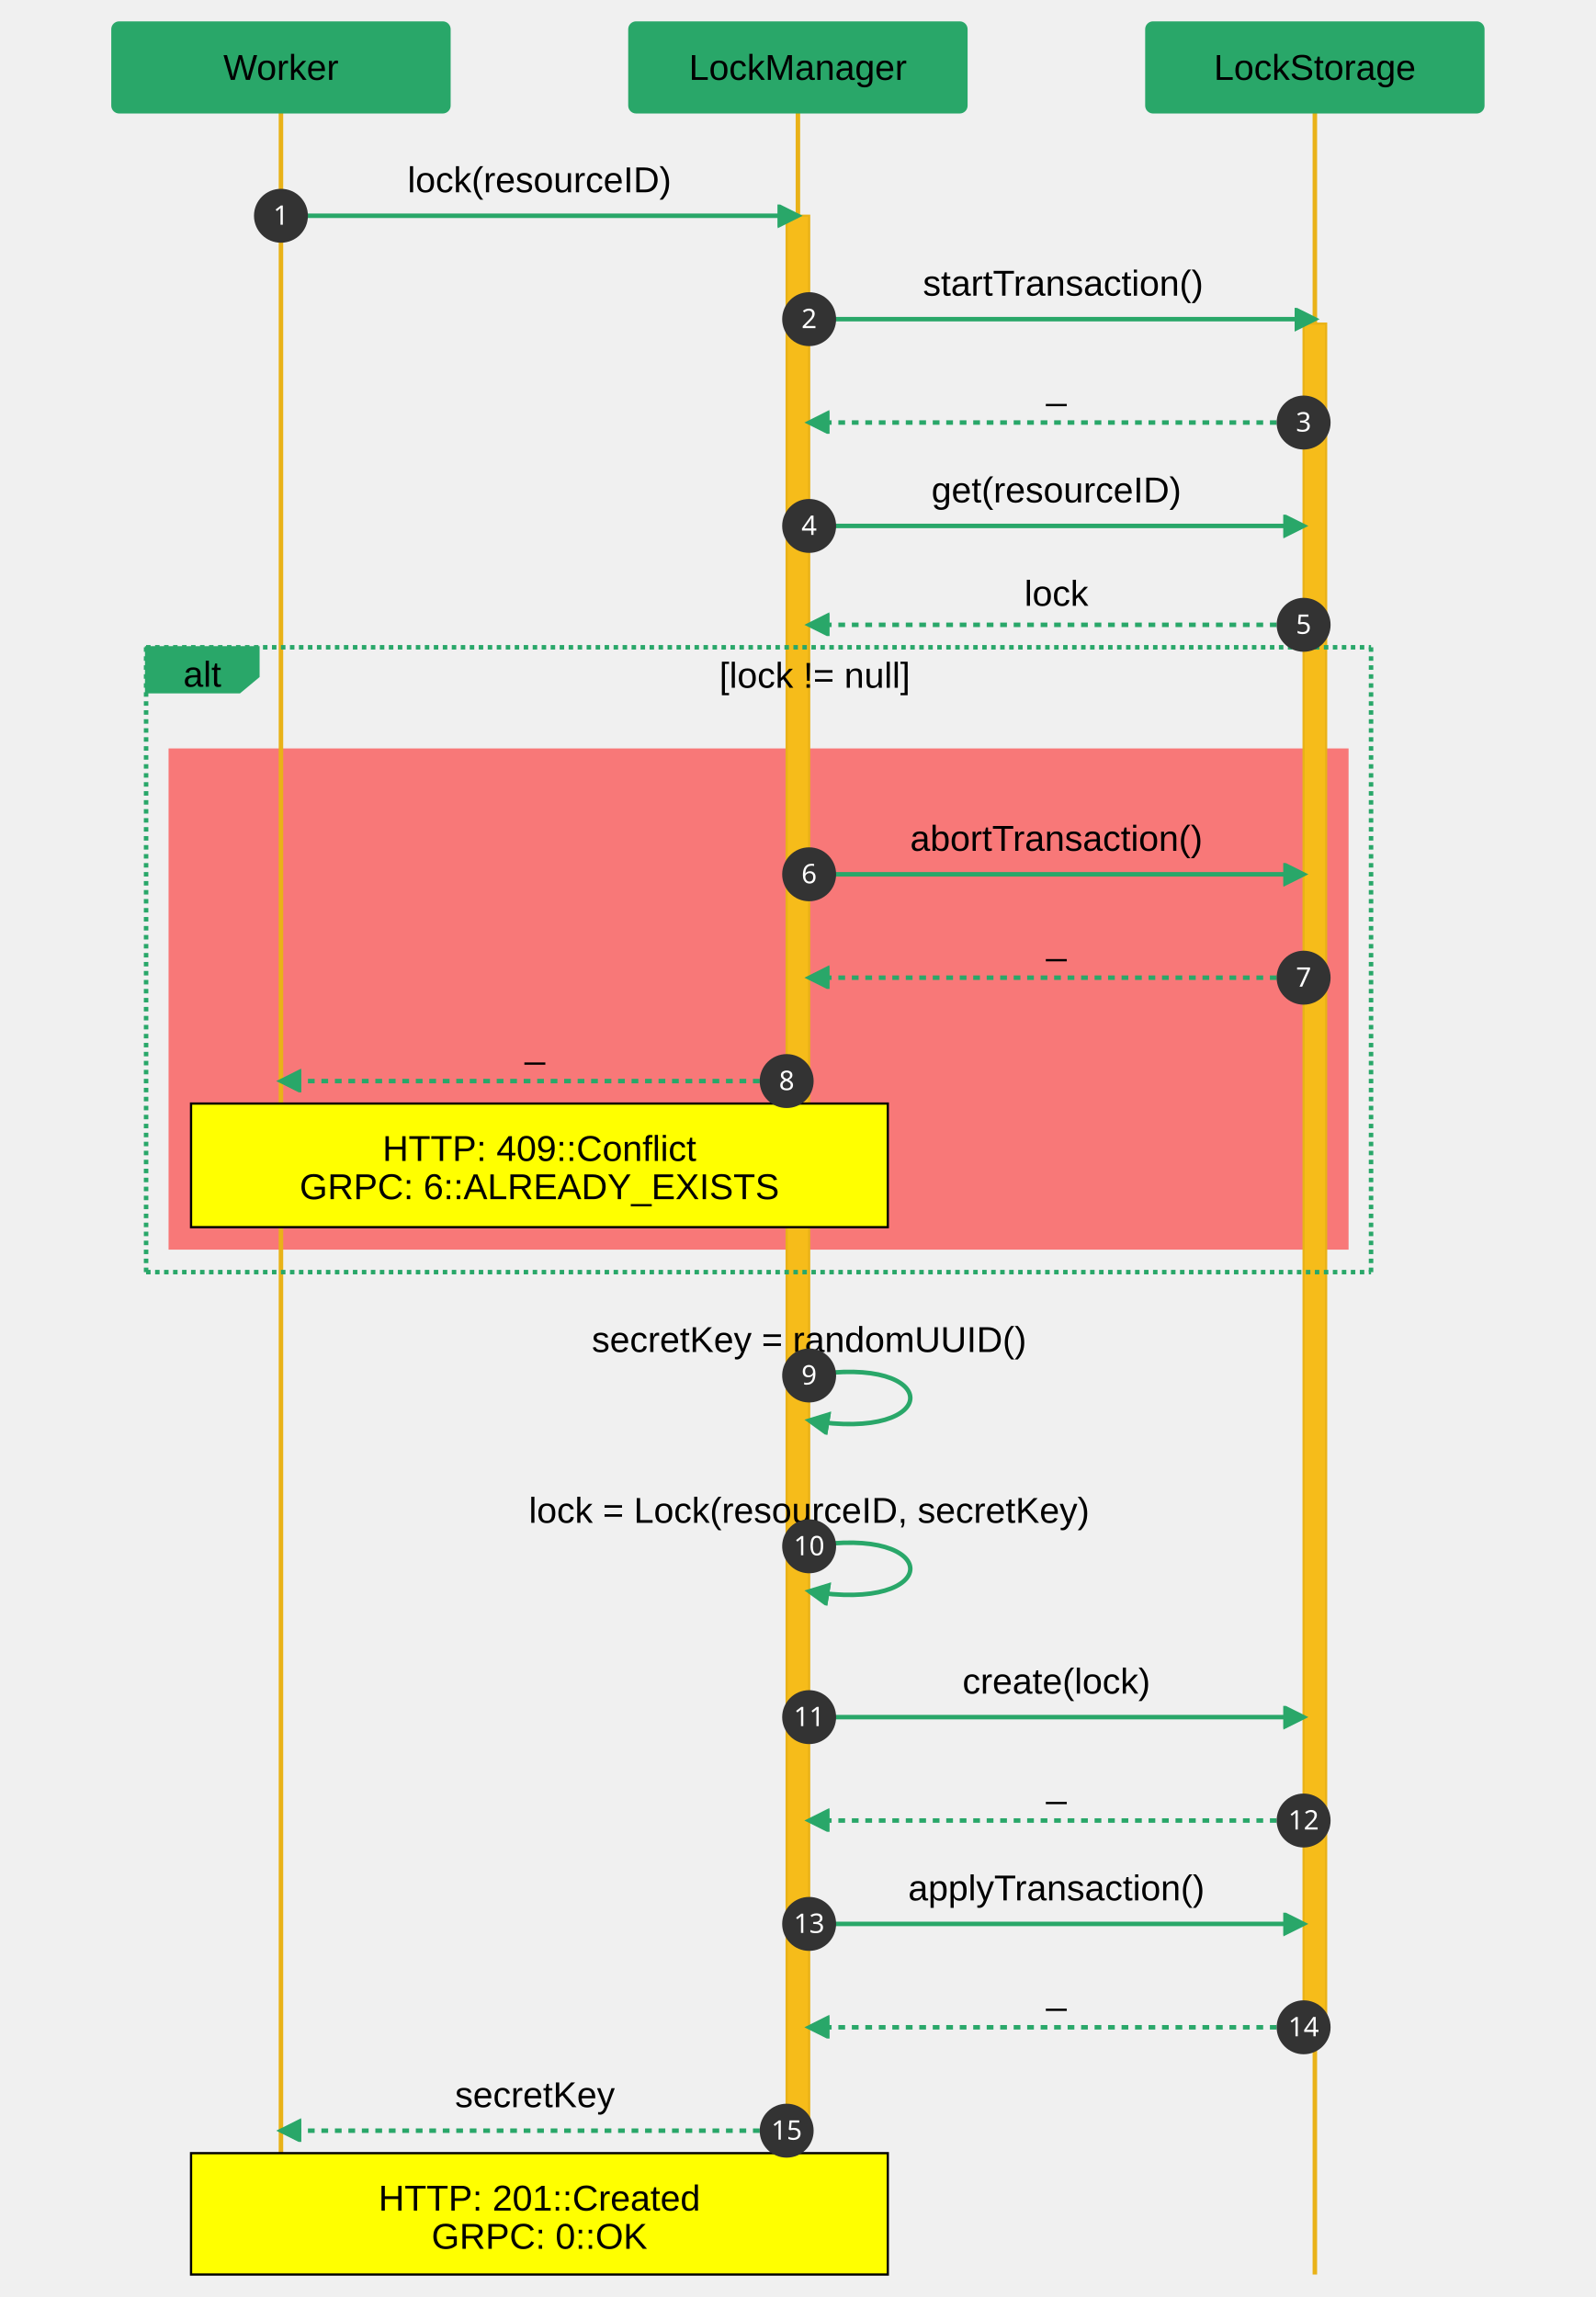
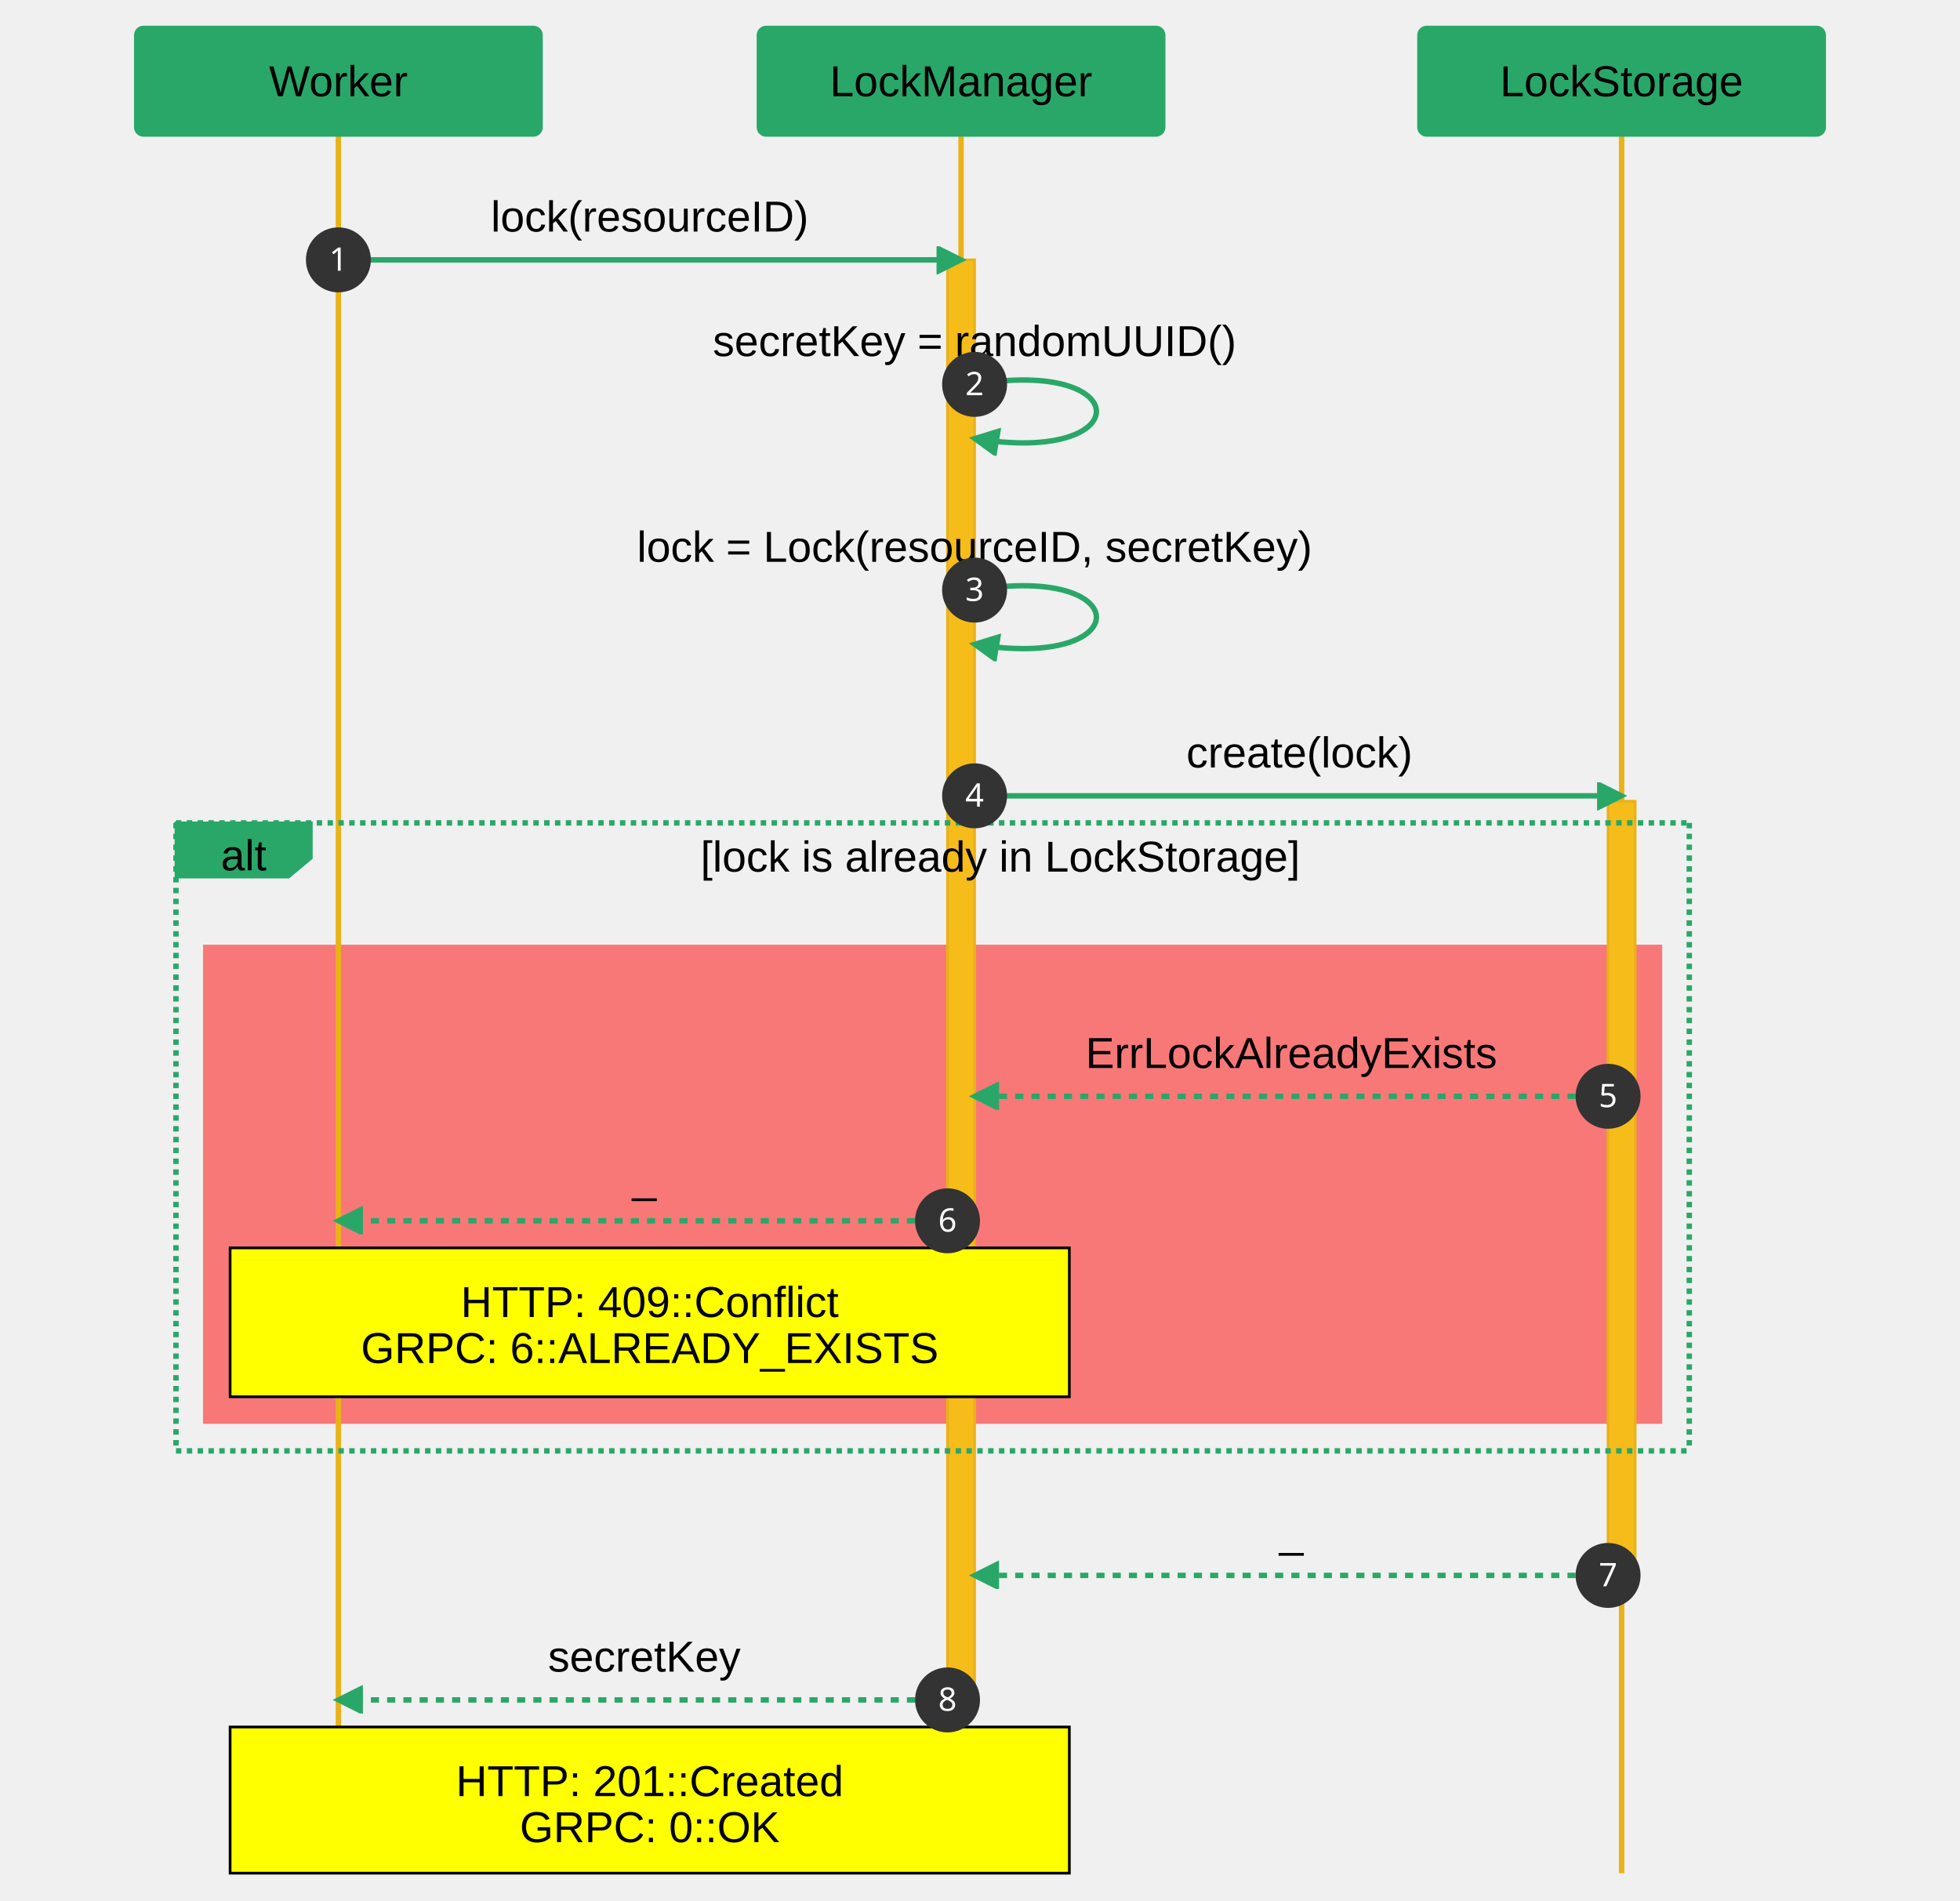
- <svg xmlns="http://www.w3.org/2000/svg" aria-roledescription="sequence" role="graphics-document document" viewBox="-50 -10 710 1022" style="max-width: 710px; background-color: white;" width="100%" id="my-svg">
-   <rect class="rect" height="223" width="525" fill="rgba(255, 0, 0, 0.5)" y="323" x="25" />
+ <svg xmlns="http://www.w3.org/2000/svg" aria-roledescription="sequence" role="graphics-document document" viewBox="-50 -10 724 702" style="max-width: 724px; background-color: white;" width="100%" id="my-svg">
+   <rect class="rect" height="177" width="539" fill="rgba(255, 0, 0, 0.5)" y="339" x="25" />
  <style>#my-svg{font-family:"trebuchet ms",verdana,arial,sans-serif;font-size:16px;fill:#333;}#my-svg .error-icon{fill:#552222;}#my-svg .error-text{fill:#552222;stroke:#552222;}#my-svg .edge-thickness-normal{stroke-width:2px;}#my-svg .edge-thickness-thick{stroke-width:3.5px;}#my-svg .edge-pattern-solid{stroke-dasharray:0;}#my-svg .edge-pattern-dashed{stroke-dasharray:3;}#my-svg .edge-pattern-dotted{stroke-dasharray:2;}#my-svg .marker{fill:#333333;stroke:#333333;}#my-svg .marker.cross{stroke:#333333;}#my-svg svg{font-family:"trebuchet ms",verdana,arial,sans-serif;font-size:16px;}#my-svg .actor{stroke:hsl(259.626, 59.777%, 87.902%);fill:#ECECFF;}#my-svg text.actor&gt;tspan{fill:black;stroke:none;}#my-svg .actor-line{stroke:grey;}#my-svg .messageLine0{stroke-width:1.5;stroke-dasharray:none;stroke:#333;}#my-svg .messageLine1{stroke-width:1.5;stroke-dasharray:2,2;stroke:#333;}#my-svg #arrowhead path{fill:#333;stroke:#333;}#my-svg .sequenceNumber{fill:white;}#my-svg #sequencenumber{fill:#333;}#my-svg #crosshead path{fill:#333;stroke:#333;}#my-svg .messageText{fill:#333;stroke:none;}#my-svg .labelBox{stroke:hsl(259.626, 59.777%, 87.902%);fill:#ECECFF;}#my-svg .labelText,#my-svg .labelText&gt;tspan{fill:black;stroke:none;}#my-svg .loopText,#my-svg .loopText&gt;tspan{fill:black;stroke:none;}#my-svg .loopLine{stroke-width:2px;stroke-dasharray:2,2;stroke:hsl(259.626, 59.777%, 87.902%);fill:hsl(259.626, 59.777%, 87.902%);}#my-svg .note{stroke:#aaaa33;fill:#fff5ad;}#my-svg .noteText,#my-svg .noteText&gt;tspan{fill:black;stroke:none;}#my-svg .activation0{fill:#f4f4f4;stroke:#666;}#my-svg .activation1{fill:#f4f4f4;stroke:#666;}#my-svg .activation2{fill:#f4f4f4;stroke:#666;}#my-svg .actorPopupMenu{position:absolute;}#my-svg .actorPopupMenuPanel{position:absolute;fill:#ECECFF;box-shadow:0px 8px 16px 0px rgba(0,0,0,0.2);filter:drop-shadow(3px 5px 2px rgb(0 0 0 / 0.4));}#my-svg .actor-man line{stroke:hsl(259.626, 59.777%, 87.902%);fill:#ECECFF;}#my-svg .actor-man circle,#my-svg line{stroke:hsl(259.626, 59.777%, 87.902%);fill:#ECECFF;stroke-width:2px;}#my-svg :root{--mermaid-font-family:"trebuchet ms",verdana,arial,sans-serif;}</style>
  <g />
  <defs>
    <symbol height="24" width="24" id="computer">
      <path d="M2 2v13h20v-13h-20zm18 11h-16v-9h16v9zm-10.228 6l.466-1h3.524l.467 1h-4.457zm14.228 3h-24l2-6h2.104l-1.33 4h18.45l-1.297-4h2.073l2 6zm-5-10h-14v-7h14v7z" transform="scale(.5)" />
    </symbol>
  </defs>
  <defs>
    <symbol clip-rule="evenodd" fill-rule="evenodd" id="database">
      <path d="M12.258.001l.256.004.255.005.253.008.251.01.249.012.247.015.246.016.242.019.241.02.239.023.236.024.233.027.231.028.229.031.225.032.223.034.22.036.217.038.214.04.211.041.208.043.205.045.201.046.198.048.194.05.191.051.187.053.183.054.18.056.175.057.172.059.168.06.163.061.16.063.155.064.15.066.074.033.073.033.071.034.07.034.069.035.068.035.067.035.066.035.064.036.064.036.062.036.06.036.06.037.058.037.058.037.055.038.055.038.053.038.052.038.051.039.05.039.048.039.047.039.045.04.044.04.043.04.041.04.04.041.039.041.037.041.036.041.034.041.033.042.032.042.03.042.029.042.027.042.026.043.024.043.023.043.021.043.02.043.018.044.017.043.015.044.013.044.012.044.011.045.009.044.007.045.006.045.004.045.002.045.001.045v17l-.001.045-.002.045-.004.045-.006.045-.007.045-.009.044-.011.045-.012.044-.013.044-.015.044-.017.043-.018.044-.02.043-.021.043-.023.043-.024.043-.026.043-.027.042-.029.042-.03.042-.032.042-.033.042-.034.041-.036.041-.037.041-.039.041-.04.041-.041.04-.043.04-.044.04-.045.04-.047.039-.048.039-.05.039-.051.039-.052.038-.053.038-.055.038-.055.038-.058.037-.058.037-.06.037-.06.036-.062.036-.064.036-.064.036-.066.035-.067.035-.068.035-.069.035-.07.034-.071.034-.073.033-.074.033-.15.066-.155.064-.16.063-.163.061-.168.06-.172.059-.175.057-.18.056-.183.054-.187.053-.191.051-.194.05-.198.048-.201.046-.205.045-.208.043-.211.041-.214.04-.217.038-.22.036-.223.034-.225.032-.229.031-.231.028-.233.027-.236.024-.239.023-.241.02-.242.019-.246.016-.247.015-.249.012-.251.01-.253.008-.255.005-.256.004-.258.001-.258-.001-.256-.004-.255-.005-.253-.008-.251-.01-.249-.012-.247-.015-.245-.016-.243-.019-.241-.02-.238-.023-.236-.024-.234-.027-.231-.028-.228-.031-.226-.032-.223-.034-.22-.036-.217-.038-.214-.04-.211-.041-.208-.043-.204-.045-.201-.046-.198-.048-.195-.05-.19-.051-.187-.053-.184-.054-.179-.056-.176-.057-.172-.059-.167-.06-.164-.061-.159-.063-.155-.064-.151-.066-.074-.033-.072-.033-.072-.034-.07-.034-.069-.035-.068-.035-.067-.035-.066-.035-.064-.036-.063-.036-.062-.036-.061-.036-.06-.037-.058-.037-.057-.037-.056-.038-.055-.038-.053-.038-.052-.038-.051-.039-.049-.039-.049-.039-.046-.039-.046-.04-.044-.04-.043-.04-.041-.04-.04-.041-.039-.041-.037-.041-.036-.041-.034-.041-.033-.042-.032-.042-.03-.042-.029-.042-.027-.042-.026-.043-.024-.043-.023-.043-.021-.043-.02-.043-.018-.044-.017-.043-.015-.044-.013-.044-.012-.044-.011-.045-.009-.044-.007-.045-.006-.045-.004-.045-.002-.045-.001-.045v-17l.001-.045.002-.045.004-.045.006-.045.007-.045.009-.044.011-.045.012-.044.013-.044.015-.044.017-.043.018-.044.02-.043.021-.043.023-.043.024-.043.026-.043.027-.042.029-.042.03-.042.032-.042.033-.042.034-.041.036-.041.037-.041.039-.041.04-.041.041-.04.043-.04.044-.04.046-.04.046-.039.049-.039.049-.039.051-.039.052-.038.053-.038.055-.038.056-.038.057-.037.058-.037.06-.037.061-.036.062-.036.063-.036.064-.036.066-.035.067-.035.068-.035.069-.035.07-.034.072-.034.072-.033.074-.033.151-.066.155-.064.159-.063.164-.061.167-.06.172-.059.176-.057.179-.056.184-.054.187-.053.19-.051.195-.05.198-.048.201-.046.204-.045.208-.043.211-.041.214-.04.217-.038.22-.036.223-.034.226-.032.228-.031.231-.028.234-.027.236-.024.238-.023.241-.02.243-.019.245-.016.247-.015.249-.012.251-.01.253-.008.255-.005.256-.004.258-.001.258.001zm-9.258 20.499v.01l.001.021.003.021.004.022.005.021.006.022.007.022.009.023.01.022.011.023.012.023.013.023.015.023.016.024.017.023.018.024.019.024.021.024.022.025.023.024.024.025.052.049.056.05.061.051.066.051.07.051.075.051.079.052.084.052.088.052.092.052.097.052.102.051.105.052.11.052.114.051.119.051.123.051.127.05.131.05.135.05.139.048.144.049.147.047.152.047.155.047.16.045.163.045.167.043.171.043.176.041.178.041.183.039.187.039.19.037.194.035.197.035.202.033.204.031.209.03.212.029.216.027.219.025.222.024.226.021.23.02.233.018.236.016.24.015.243.012.246.01.249.008.253.005.256.004.259.001.26-.001.257-.004.254-.005.25-.008.247-.011.244-.012.241-.014.237-.016.233-.018.231-.021.226-.021.224-.024.22-.026.216-.027.212-.028.21-.031.205-.031.202-.034.198-.034.194-.036.191-.037.187-.039.183-.04.179-.04.175-.042.172-.043.168-.044.163-.045.16-.046.155-.046.152-.047.148-.048.143-.049.139-.049.136-.05.131-.05.126-.05.123-.051.118-.052.114-.051.11-.052.106-.052.101-.052.096-.052.092-.052.088-.053.083-.051.079-.052.074-.052.07-.051.065-.051.06-.051.056-.05.051-.05.023-.024.023-.025.021-.024.02-.024.019-.024.018-.024.017-.024.015-.023.014-.024.013-.023.012-.023.01-.023.01-.022.008-.022.006-.022.006-.022.004-.022.004-.021.001-.021.001-.021v-4.127l-.077.055-.08.053-.083.054-.085.053-.087.052-.09.052-.093.051-.095.05-.097.05-.1.049-.102.049-.105.048-.106.047-.109.047-.111.046-.114.045-.115.045-.118.044-.12.043-.122.042-.124.042-.126.041-.128.04-.13.04-.132.038-.134.038-.135.037-.138.037-.139.035-.142.035-.143.034-.144.033-.147.032-.148.031-.15.03-.151.03-.153.029-.154.027-.156.027-.158.026-.159.025-.161.024-.162.023-.163.022-.165.021-.166.02-.167.019-.169.018-.169.017-.171.016-.173.015-.173.014-.175.013-.175.012-.177.011-.178.01-.179.008-.179.008-.181.006-.182.005-.182.004-.184.003-.184.002h-.37l-.184-.002-.184-.003-.182-.004-.182-.005-.181-.006-.179-.008-.179-.008-.178-.01-.176-.011-.176-.012-.175-.013-.173-.014-.172-.015-.171-.016-.17-.017-.169-.018-.167-.019-.166-.02-.165-.021-.163-.022-.162-.023-.161-.024-.159-.025-.157-.026-.156-.027-.155-.027-.153-.029-.151-.03-.15-.03-.148-.031-.146-.032-.145-.033-.143-.034-.141-.035-.14-.035-.137-.037-.136-.037-.134-.038-.132-.038-.13-.04-.128-.04-.126-.041-.124-.042-.122-.042-.12-.044-.117-.043-.116-.045-.113-.045-.112-.046-.109-.047-.106-.047-.105-.048-.102-.049-.1-.049-.097-.05-.095-.05-.093-.052-.09-.051-.087-.052-.085-.053-.083-.054-.08-.054-.077-.054v4.127zm0-5.654v.011l.001.021.003.021.004.021.005.022.006.022.007.022.009.022.01.022.011.023.012.023.013.023.015.024.016.023.017.024.018.024.019.024.021.024.022.024.023.025.024.024.052.05.056.05.061.05.066.051.07.051.075.052.079.051.084.052.088.052.092.052.097.052.102.052.105.052.11.051.114.051.119.052.123.05.127.051.131.05.135.049.139.049.144.048.147.048.152.047.155.046.16.045.163.045.167.044.171.042.176.042.178.04.183.04.187.038.19.037.194.036.197.034.202.033.204.032.209.03.212.028.216.027.219.025.222.024.226.022.23.02.233.018.236.016.24.014.243.012.246.01.249.008.253.006.256.003.259.001.26-.001.257-.003.254-.006.25-.008.247-.01.244-.012.241-.015.237-.016.233-.018.231-.02.226-.022.224-.024.22-.025.216-.027.212-.029.21-.03.205-.032.202-.033.198-.035.194-.036.191-.037.187-.039.183-.039.179-.041.175-.042.172-.043.168-.044.163-.045.16-.045.155-.047.152-.047.148-.048.143-.048.139-.05.136-.049.131-.05.126-.051.123-.051.118-.051.114-.052.11-.052.106-.052.101-.052.096-.052.092-.052.088-.052.083-.052.079-.052.074-.051.07-.052.065-.051.06-.05.056-.051.051-.049.023-.025.023-.024.021-.025.02-.024.019-.024.018-.024.017-.024.015-.023.014-.023.013-.024.012-.022.01-.023.01-.023.008-.022.006-.022.006-.022.004-.021.004-.022.001-.021.001-.021v-4.139l-.077.054-.08.054-.083.054-.085.052-.087.053-.09.051-.093.051-.095.051-.097.05-.1.049-.102.049-.105.048-.106.047-.109.047-.111.046-.114.045-.115.044-.118.044-.12.044-.122.042-.124.042-.126.041-.128.04-.13.039-.132.039-.134.038-.135.037-.138.036-.139.036-.142.035-.143.033-.144.033-.147.033-.148.031-.15.03-.151.03-.153.028-.154.028-.156.027-.158.026-.159.025-.161.024-.162.023-.163.022-.165.021-.166.02-.167.019-.169.018-.169.017-.171.016-.173.015-.173.014-.175.013-.175.012-.177.011-.178.009-.179.009-.179.007-.181.007-.182.005-.182.004-.184.003-.184.002h-.37l-.184-.002-.184-.003-.182-.004-.182-.005-.181-.007-.179-.007-.179-.009-.178-.009-.176-.011-.176-.012-.175-.013-.173-.014-.172-.015-.171-.016-.17-.017-.169-.018-.167-.019-.166-.02-.165-.021-.163-.022-.162-.023-.161-.024-.159-.025-.157-.026-.156-.027-.155-.028-.153-.028-.151-.03-.15-.03-.148-.031-.146-.033-.145-.033-.143-.033-.141-.035-.14-.036-.137-.036-.136-.037-.134-.038-.132-.039-.13-.039-.128-.04-.126-.041-.124-.042-.122-.043-.12-.043-.117-.044-.116-.044-.113-.046-.112-.046-.109-.046-.106-.047-.105-.048-.102-.049-.1-.049-.097-.05-.095-.051-.093-.051-.09-.051-.087-.053-.085-.052-.083-.054-.08-.054-.077-.054v4.139zm0-5.666v.011l.001.02.003.022.004.021.005.022.006.021.007.022.009.023.01.022.011.023.012.023.013.023.015.023.016.024.017.024.018.023.019.024.021.025.022.024.023.024.024.025.052.05.056.05.061.05.066.051.07.051.075.052.079.051.084.052.088.052.092.052.097.052.102.052.105.051.11.052.114.051.119.051.123.051.127.05.131.05.135.05.139.049.144.048.147.048.152.047.155.046.16.045.163.045.167.043.171.043.176.042.178.04.183.04.187.038.19.037.194.036.197.034.202.033.204.032.209.03.212.028.216.027.219.025.222.024.226.021.23.02.233.018.236.017.24.014.243.012.246.01.249.008.253.006.256.003.259.001.26-.001.257-.003.254-.006.25-.008.247-.01.244-.013.241-.014.237-.016.233-.018.231-.02.226-.022.224-.024.22-.025.216-.027.212-.029.21-.03.205-.032.202-.033.198-.035.194-.036.191-.037.187-.039.183-.039.179-.041.175-.042.172-.043.168-.044.163-.045.16-.045.155-.047.152-.047.148-.048.143-.049.139-.049.136-.049.131-.051.126-.05.123-.051.118-.052.114-.051.11-.052.106-.052.101-.052.096-.052.092-.052.088-.052.083-.052.079-.052.074-.052.07-.051.065-.051.06-.051.056-.05.051-.049.023-.025.023-.025.021-.024.02-.024.019-.024.018-.024.017-.024.015-.023.014-.024.013-.023.012-.023.01-.022.01-.023.008-.022.006-.022.006-.022.004-.022.004-.021.001-.021.001-.021v-4.153l-.077.054-.08.054-.083.053-.085.053-.087.053-.09.051-.093.051-.095.051-.097.05-.1.049-.102.048-.105.048-.106.048-.109.046-.111.046-.114.046-.115.044-.118.044-.12.043-.122.043-.124.042-.126.041-.128.04-.13.039-.132.039-.134.038-.135.037-.138.036-.139.036-.142.034-.143.034-.144.033-.147.032-.148.032-.15.03-.151.03-.153.028-.154.028-.156.027-.158.026-.159.024-.161.024-.162.023-.163.023-.165.021-.166.02-.167.019-.169.018-.169.017-.171.016-.173.015-.173.014-.175.013-.175.012-.177.01-.178.01-.179.009-.179.007-.181.006-.182.006-.182.004-.184.003-.184.001-.185.001-.185-.001-.184-.001-.184-.003-.182-.004-.182-.006-.181-.006-.179-.007-.179-.009-.178-.01-.176-.01-.176-.012-.175-.013-.173-.014-.172-.015-.171-.016-.17-.017-.169-.018-.167-.019-.166-.02-.165-.021-.163-.023-.162-.023-.161-.024-.159-.024-.157-.026-.156-.027-.155-.028-.153-.028-.151-.03-.15-.03-.148-.032-.146-.032-.145-.033-.143-.034-.141-.034-.14-.036-.137-.036-.136-.037-.134-.038-.132-.039-.13-.039-.128-.041-.126-.041-.124-.041-.122-.043-.12-.043-.117-.044-.116-.044-.113-.046-.112-.046-.109-.046-.106-.048-.105-.048-.102-.048-.1-.05-.097-.049-.095-.051-.093-.051-.09-.052-.087-.052-.085-.053-.083-.053-.08-.054-.077-.054v4.153zm8.74-8.179l-.257.004-.254.005-.25.008-.247.011-.244.012-.241.014-.237.016-.233.018-.231.021-.226.022-.224.023-.22.026-.216.027-.212.028-.21.031-.205.032-.202.033-.198.034-.194.036-.191.038-.187.038-.183.04-.179.041-.175.042-.172.043-.168.043-.163.045-.16.046-.155.046-.152.048-.148.048-.143.048-.139.049-.136.05-.131.05-.126.051-.123.051-.118.051-.114.052-.11.052-.106.052-.101.052-.096.052-.092.052-.088.052-.083.052-.079.052-.074.051-.07.052-.065.051-.06.05-.056.05-.051.05-.023.025-.023.024-.021.024-.02.025-.019.024-.018.024-.017.023-.015.024-.014.023-.013.023-.012.023-.01.023-.01.022-.008.022-.006.023-.006.021-.004.022-.004.021-.001.021-.001.021.001.021.001.021.004.021.004.022.006.021.006.023.008.022.01.022.01.023.012.023.013.023.014.023.015.024.017.023.018.024.019.024.02.025.021.024.023.024.023.025.051.05.056.05.06.05.065.051.07.052.074.051.079.052.083.052.088.052.092.052.096.052.101.052.106.052.11.052.114.052.118.051.123.051.126.051.131.05.136.05.139.049.143.048.148.048.152.048.155.046.16.046.163.045.168.043.172.043.175.042.179.041.183.04.187.038.191.038.194.036.198.034.202.033.205.032.21.031.212.028.216.027.22.026.224.023.226.022.231.021.233.018.237.016.241.014.244.012.247.011.25.008.254.005.257.004.26.001.26-.001.257-.004.254-.005.25-.008.247-.011.244-.012.241-.014.237-.016.233-.018.231-.021.226-.022.224-.023.22-.026.216-.027.212-.028.21-.031.205-.032.202-.033.198-.034.194-.036.191-.038.187-.038.183-.04.179-.041.175-.042.172-.043.168-.043.163-.045.16-.046.155-.046.152-.048.148-.048.143-.048.139-.049.136-.05.131-.05.126-.051.123-.051.118-.051.114-.052.11-.052.106-.052.101-.052.096-.052.092-.052.088-.052.083-.052.079-.052.074-.051.07-.052.065-.051.06-.05.056-.05.051-.05.023-.025.023-.024.021-.024.02-.025.019-.024.018-.024.017-.023.015-.024.014-.023.013-.023.012-.023.01-.023.01-.022.008-.022.006-.023.006-.021.004-.022.004-.021.001-.021.001-.021-.001-.021-.001-.021-.004-.021-.004-.022-.006-.021-.006-.023-.008-.022-.01-.022-.01-.023-.012-.023-.013-.023-.014-.023-.015-.024-.017-.023-.018-.024-.019-.024-.02-.025-.021-.024-.023-.024-.023-.025-.051-.05-.056-.05-.06-.05-.065-.051-.07-.052-.074-.051-.079-.052-.083-.052-.088-.052-.092-.052-.096-.052-.101-.052-.106-.052-.11-.052-.114-.052-.118-.051-.123-.051-.126-.051-.131-.05-.136-.05-.139-.049-.143-.048-.148-.048-.152-.048-.155-.046-.16-.046-.163-.045-.168-.043-.172-.043-.175-.042-.179-.041-.183-.04-.187-.038-.191-.038-.194-.036-.198-.034-.202-.033-.205-.032-.21-.031-.212-.028-.216-.027-.22-.026-.224-.023-.226-.022-.231-.021-.233-.018-.237-.016-.241-.014-.244-.012-.247-.011-.25-.008-.254-.005-.257-.004-.26-.001-.26.001z" transform="scale(.5)" />
    </symbol>
  </defs>
  <defs>
    <symbol height="24" width="24" id="clock">
      <path d="M12 2c5.514 0 10 4.486 10 10s-4.486 10-10 10-10-4.486-10-10 4.486-10 10-10zm0-2c-6.627 0-12 5.373-12 12s5.373 12 12 12 12-5.373 12-12-5.373-12-12-12zm5.848 12.459c.202.038.202.333.001.372-1.907.361-6.045 1.111-6.547 1.111-.719 0-1.301-.582-1.301-1.301 0-.512.77-5.447 1.125-7.445.034-.192.312-.181.343.014l.985 6.238 5.394 1.011z" transform="scale(.5)" />
    </symbol>
  </defs>
  <g>
-     <line stroke="#999" stroke-width="0.5px" class="actor-line" y2="1002" x2="75" y1="5" x1="75" id="actor0" />
+     <line stroke="#999" stroke-width="0.5px" class="actor-line" y2="682" x2="75" y1="5" x1="75" id="actor0" />
    <g id="root-0">
      <rect class="actor" ry="3" rx="3" height="40" width="150" stroke="#666" fill="#eaeaea" y="0" x="0" />
      <text style="text-anchor: middle; font-size: 16px; font-weight: 400;" class="actor" alignment-baseline="central" dominant-baseline="central" y="20" x="75">
        <tspan dy="0" x="75">Worker</tspan>
      </text>
    </g>
  </g>
  <g>
-     <line stroke="#999" stroke-width="0.5px" class="actor-line" y2="1002" x2="305" y1="5" x1="305" id="actor1" />
+     <line stroke="#999" stroke-width="0.5px" class="actor-line" y2="682" x2="305" y1="5" x1="305" id="actor1" />
    <g id="root-1">
      <rect class="actor" ry="3" rx="3" height="40" width="150" stroke="#666" fill="#eaeaea" y="0" x="230" />
      <text style="text-anchor: middle; font-size: 16px; font-weight: 400;" class="actor" alignment-baseline="central" dominant-baseline="central" y="20" x="305">
        <tspan dy="0" x="305">LockManager</tspan>
      </text>
    </g>
  </g>
  <g>
-     <line stroke="#999" stroke-width="0.5px" class="actor-line" y2="1002" x2="535" y1="5" x1="535" id="actor2" />
+     <line stroke="#999" stroke-width="0.5px" class="actor-line" y2="682" x2="549" y1="5" x1="549" id="actor2" />
    <g id="root-2">
-       <rect class="actor" ry="3" rx="3" height="40" width="150" stroke="#666" fill="#eaeaea" y="0" x="460" />
-       <text style="text-anchor: middle; font-size: 16px; font-weight: 400;" class="actor" alignment-baseline="central" dominant-baseline="central" y="20" x="535">
-         <tspan dy="0" x="535">LockStorage</tspan>
+       <rect class="actor" ry="3" rx="3" height="40" width="150" stroke="#666" fill="#eaeaea" y="0" x="474" />
+       <text style="text-anchor: middle; font-size: 16px; font-weight: 400;" class="actor" alignment-baseline="central" dominant-baseline="central" y="20" x="549">
+         <tspan dy="0" x="549">LockStorage</tspan>
      </text>
    </g>
  </g>
  <defs>
    <marker orient="auto" markerHeight="12" markerWidth="12" markerUnits="userSpaceOnUse" refY="5" refX="9" id="arrowhead">
      <path d="M 0 0 L 10 5 L 0 10 z" />
    </marker>
  </defs>
  <defs>
    <marker refY="5" refX="4" orient="auto" markerHeight="8" markerWidth="15" id="crosshead">
      <path style="stroke-dasharray: 0, 0;" d="M 1,2 L 6,7 M 6,2 L 1,7" stroke-width="1pt" stroke="#000000" fill="none" />
    </marker>
  </defs>
  <defs>
    <marker orient="auto" markerHeight="28" markerWidth="20" refY="7" refX="18" id="filled-head">
      <path d="M 18,7 L9,13 L14,7 L9,1 Z" />
    </marker>
  </defs>
  <defs>
    <marker orient="auto" markerHeight="40" markerWidth="60" refY="15" refX="15" id="sequencenumber">
      <circle r="6" cy="15" cx="15" />
    </marker>
  </defs>
  <g>
-     <rect class="activation0" ry="0" rx="0" height="852" width="10" stroke="#666" fill="#EDF2AE" y="86" x="300" />
-   </g>
-   <g>
-     <rect class="activation0" ry="0" rx="0" height="758" width="10" stroke="#666" fill="#EDF2AE" y="134" x="530" />
-   </g>
-   <g>
-     <rect class="note" ry="0" rx="0" height="55" width="310" stroke="#666" fill="#EDF2AE" y="481" x="35" />
-     <text style="font-size: 16px; font-weight: 400;" dy="1em" class="noteText" alignment-baseline="middle" dominant-baseline="middle" text-anchor="middle" y="486" x="190">
+     <rect class="activation0" ry="0" rx="0" height="532" width="10" stroke="#666" fill="#EDF2AE" y="86" x="300" />
+   </g>
+   <g>
+     <rect class="activation0" ry="0" rx="0" height="286" width="10" stroke="#666" fill="#EDF2AE" y="286" x="544" />
+   </g>
+   <g>
+     <rect class="note" ry="0" rx="0" height="55" width="310" stroke="#666" fill="#EDF2AE" y="451" x="35" />
+     <text style="font-size: 16px; font-weight: 400;" dy="1em" class="noteText" alignment-baseline="middle" dominant-baseline="middle" text-anchor="middle" y="456" x="190">
      <tspan x="190">HTTP: 409::Conflict</tspan>
    </text>
-     <text style="font-size: 16px; font-weight: 400;" dy="1em" class="noteText" alignment-baseline="middle" dominant-baseline="middle" text-anchor="middle" y="503" x="190">
+     <text style="font-size: 16px; font-weight: 400;" dy="1em" class="noteText" alignment-baseline="middle" dominant-baseline="middle" text-anchor="middle" y="473" x="190">
      <tspan x="190">GRPC: 6::ALREADY_EXISTS</tspan>
    </text>
  </g>
  <g>
-     <line class="loopLine" y2="278" x2="560" y1="278" x1="15" />
-     <line class="loopLine" y2="556" x2="560" y1="278" x1="560" />
-     <line class="loopLine" y2="556" x2="560" y1="556" x1="15" />
-     <line class="loopLine" y2="556" x2="15" y1="278" x1="15" />
-     <polygon class="labelBox" points="15,278 65,278 65,291 56.6,298 15,298" />
-     <text style="font-size: 16px; font-weight: 400;" class="labelText" alignment-baseline="middle" dominant-baseline="middle" text-anchor="middle" y="291" x="40">alt</text>
-     <text style="font-size: 16px; font-weight: 400;" class="loopText" text-anchor="middle" y="296" x="312.5">
-       <tspan x="312.5">[lock != null]</tspan>
-     </text>
-   </g>
-   <g>
-     <rect class="note" ry="0" rx="0" height="54" width="310" stroke="#666" fill="#EDF2AE" y="948" x="35" />
-     <text style="font-size: 16px; font-weight: 400;" dy="1em" class="noteText" alignment-baseline="middle" dominant-baseline="middle" text-anchor="middle" y="953" x="190">
+     <line class="loopLine" y2="294" x2="574" y1="294" x1="15" />
+     <line class="loopLine" y2="526" x2="574" y1="294" x1="574" />
+     <line class="loopLine" y2="526" x2="574" y1="526" x1="15" />
+     <line class="loopLine" y2="526" x2="15" y1="294" x1="15" />
+     <polygon class="labelBox" points="15,294 65,294 65,307 56.6,314 15,314" />
+     <text style="font-size: 16px; font-weight: 400;" class="labelText" alignment-baseline="middle" dominant-baseline="middle" text-anchor="middle" y="307" x="40">alt</text>
+     <text style="font-size: 16px; font-weight: 400;" class="loopText" text-anchor="middle" y="312" x="319.5">
+       <tspan x="319.5">[lock is already in LockStorage]</tspan>
+     </text>
+   </g>
+   <g>
+     <rect class="note" ry="0" rx="0" height="54" width="310" stroke="#666" fill="#EDF2AE" y="628" x="35" />
+     <text style="font-size: 16px; font-weight: 400;" dy="1em" class="noteText" alignment-baseline="middle" dominant-baseline="middle" text-anchor="middle" y="633" x="190">
      <tspan x="190">HTTP: 201::Created</tspan>
    </text>
-     <text style="font-size: 16px; font-weight: 400;" dy="1em" class="noteText" alignment-baseline="middle" dominant-baseline="middle" text-anchor="middle" y="970" x="190">
+     <text style="font-size: 16px; font-weight: 400;" dy="1em" class="noteText" alignment-baseline="middle" dominant-baseline="middle" text-anchor="middle" y="650" x="190">
      <tspan x="190">GRPC: 0::OK</tspan>
    </text>
  </g>
  <text style="font-size: 16px; font-weight: 400;" dy="1em" class="messageText" alignment-baseline="middle" dominant-baseline="middle" text-anchor="middle" y="55" x="190">lock(resourceID)</text>
  <line style="fill: none;" marker-start="url(#sequencenumber)" marker-end="url(#arrowhead)" stroke="none" stroke-width="2" class="messageLine0" y2="86" x2="305" y1="86" x1="75" />
  <text class="sequenceNumber" text-anchor="middle" font-size="12px" font-family="sans-serif" y="90" x="75">1</text>
-   <text style="font-size: 16px; font-weight: 400;" dy="1em" class="messageText" alignment-baseline="middle" dominant-baseline="middle" text-anchor="middle" y="101" x="423">startTransaction()</text>
-   <line style="fill: none;" marker-start="url(#sequencenumber)" marker-end="url(#arrowhead)" stroke="none" stroke-width="2" class="messageLine0" y2="132" x2="535" y1="132" x1="310" />
+   <text style="font-size: 16px; font-weight: 400;" dy="1em" class="messageText" alignment-baseline="middle" dominant-baseline="middle" text-anchor="middle" y="101" x="310">secretKey = randomUUID()</text>
+   <path style="fill: none;" marker-start="url(#sequencenumber)" marker-end="url(#arrowhead)" stroke="none" stroke-width="2" class="messageLine0" d="M 310,132 C 370,122 370,162 310,152" />
  <text class="sequenceNumber" text-anchor="middle" font-size="12px" font-family="sans-serif" y="136" x="310">2</text>
-   <text style="font-size: 16px; font-weight: 400;" dy="1em" class="messageText" alignment-baseline="middle" dominant-baseline="middle" text-anchor="middle" y="147" x="420">_</text>
-   <line style="stroke-dasharray: 3, 3; fill: none;" marker-start="url(#sequencenumber)" marker-end="url(#arrowhead)" stroke="none" stroke-width="2" class="messageLine1" y2="178" x2="310" y1="178" x1="530" />
-   <text class="sequenceNumber" text-anchor="middle" font-size="12px" font-family="sans-serif" y="182" x="530">3</text>
-   <text style="font-size: 16px; font-weight: 400;" dy="1em" class="messageText" alignment-baseline="middle" dominant-baseline="middle" text-anchor="middle" y="193" x="420">get(resourceID)</text>
-   <line style="fill: none;" marker-start="url(#sequencenumber)" marker-end="url(#arrowhead)" stroke="none" stroke-width="2" class="messageLine0" y2="224" x2="530" y1="224" x1="310" />
-   <text class="sequenceNumber" text-anchor="middle" font-size="12px" font-family="sans-serif" y="228" x="310">4</text>
-   <text style="font-size: 16px; font-weight: 400;" dy="1em" class="messageText" alignment-baseline="middle" dominant-baseline="middle" text-anchor="middle" y="239" x="420">lock</text>
-   <line style="stroke-dasharray: 3, 3; fill: none;" marker-start="url(#sequencenumber)" marker-end="url(#arrowhead)" stroke="none" stroke-width="2" class="messageLine1" y2="268" x2="310" y1="268" x1="530" />
-   <text class="sequenceNumber" text-anchor="middle" font-size="12px" font-family="sans-serif" y="272" x="530">5</text>
-   <text style="font-size: 16px; font-weight: 400;" dy="1em" class="messageText" alignment-baseline="middle" dominant-baseline="middle" text-anchor="middle" y="348" x="420">abortTransaction()</text>
-   <line style="fill: none;" marker-start="url(#sequencenumber)" marker-end="url(#arrowhead)" stroke="none" stroke-width="2" class="messageLine0" y2="379" x2="530" y1="379" x1="310" />
-   <text class="sequenceNumber" text-anchor="middle" font-size="12px" font-family="sans-serif" y="383" x="310">6</text>
-   <text style="font-size: 16px; font-weight: 400;" dy="1em" class="messageText" alignment-baseline="middle" dominant-baseline="middle" text-anchor="middle" y="394" x="420">_</text>
-   <line style="stroke-dasharray: 3, 3; fill: none;" marker-start="url(#sequencenumber)" marker-end="url(#arrowhead)" stroke="none" stroke-width="2" class="messageLine1" y2="425" x2="310" y1="425" x1="530" />
-   <text class="sequenceNumber" text-anchor="middle" font-size="12px" font-family="sans-serif" y="429" x="530">7</text>
-   <text style="font-size: 16px; font-weight: 400;" dy="1em" class="messageText" alignment-baseline="middle" dominant-baseline="middle" text-anchor="middle" y="440" x="188">_</text>
-   <line style="stroke-dasharray: 3, 3; fill: none;" marker-start="url(#sequencenumber)" marker-end="url(#arrowhead)" stroke="none" stroke-width="2" class="messageLine1" y2="471" x2="75" y1="471" x1="300" />
-   <text class="sequenceNumber" text-anchor="middle" font-size="12px" font-family="sans-serif" y="475" x="300">8</text>
-   <text style="font-size: 16px; font-weight: 400;" dy="1em" class="messageText" alignment-baseline="middle" dominant-baseline="middle" text-anchor="middle" y="571" x="310">secretKey = randomUUID()</text>
-   <path style="fill: none;" marker-start="url(#sequencenumber)" marker-end="url(#arrowhead)" stroke="none" stroke-width="2" class="messageLine0" d="M 310,602 C 370,592 370,632 310,622" />
-   <text class="sequenceNumber" text-anchor="middle" font-size="12px" font-family="sans-serif" y="606" x="310">9</text>
-   <text style="font-size: 16px; font-weight: 400;" dy="1em" class="messageText" alignment-baseline="middle" dominant-baseline="middle" text-anchor="middle" y="647" x="310">lock = Lock(resourceID, secretKey)</text>
-   <path style="fill: none;" marker-start="url(#sequencenumber)" marker-end="url(#arrowhead)" stroke="none" stroke-width="2" class="messageLine0" d="M 310,678 C 370,668 370,708 310,698" />
-   <text class="sequenceNumber" text-anchor="middle" font-size="12px" font-family="sans-serif" y="682" x="310">10</text>
-   <text style="font-size: 16px; font-weight: 400;" dy="1em" class="messageText" alignment-baseline="middle" dominant-baseline="middle" text-anchor="middle" y="723" x="420">create(lock)</text>
-   <line style="fill: none;" marker-start="url(#sequencenumber)" marker-end="url(#arrowhead)" stroke="none" stroke-width="2" class="messageLine0" y2="754" x2="530" y1="754" x1="310" />
-   <text class="sequenceNumber" text-anchor="middle" font-size="12px" font-family="sans-serif" y="758" x="310">11</text>
-   <text style="font-size: 16px; font-weight: 400;" dy="1em" class="messageText" alignment-baseline="middle" dominant-baseline="middle" text-anchor="middle" y="769" x="420">_</text>
-   <line style="stroke-dasharray: 3, 3; fill: none;" marker-start="url(#sequencenumber)" marker-end="url(#arrowhead)" stroke="none" stroke-width="2" class="messageLine1" y2="800" x2="310" y1="800" x1="530" />
-   <text class="sequenceNumber" text-anchor="middle" font-size="12px" font-family="sans-serif" y="804" x="530">12</text>
-   <text style="font-size: 16px; font-weight: 400;" dy="1em" class="messageText" alignment-baseline="middle" dominant-baseline="middle" text-anchor="middle" y="815" x="420">applyTransaction()</text>
-   <line style="fill: none;" marker-start="url(#sequencenumber)" marker-end="url(#arrowhead)" stroke="none" stroke-width="2" class="messageLine0" y2="846" x2="530" y1="846" x1="310" />
-   <text class="sequenceNumber" text-anchor="middle" font-size="12px" font-family="sans-serif" y="850" x="310">13</text>
-   <text style="font-size: 16px; font-weight: 400;" dy="1em" class="messageText" alignment-baseline="middle" dominant-baseline="middle" text-anchor="middle" y="861" x="420">_</text>
-   <line style="stroke-dasharray: 3, 3; fill: none;" marker-start="url(#sequencenumber)" marker-end="url(#arrowhead)" stroke="none" stroke-width="2" class="messageLine1" y2="892" x2="310" y1="892" x1="530" />
-   <text class="sequenceNumber" text-anchor="middle" font-size="12px" font-family="sans-serif" y="896" x="530">14</text>
-   <text style="font-size: 16px; font-weight: 400;" dy="1em" class="messageText" alignment-baseline="middle" dominant-baseline="middle" text-anchor="middle" y="907" x="188">secretKey</text>
-   <line style="stroke-dasharray: 3, 3; fill: none;" marker-start="url(#sequencenumber)" marker-end="url(#arrowhead)" stroke="none" stroke-width="2" class="messageLine1" y2="938" x2="75" y1="938" x1="300" />
-   <text class="sequenceNumber" text-anchor="middle" font-size="12px" font-family="sans-serif" y="942" x="300">15</text>
+   <text style="font-size: 16px; font-weight: 400;" dy="1em" class="messageText" alignment-baseline="middle" dominant-baseline="middle" text-anchor="middle" y="177" x="310">lock = Lock(resourceID, secretKey)</text>
+   <path style="fill: none;" marker-start="url(#sequencenumber)" marker-end="url(#arrowhead)" stroke="none" stroke-width="2" class="messageLine0" d="M 310,208 C 370,198 370,238 310,228" />
+   <text class="sequenceNumber" text-anchor="middle" font-size="12px" font-family="sans-serif" y="212" x="310">3</text>
+   <text style="font-size: 16px; font-weight: 400;" dy="1em" class="messageText" alignment-baseline="middle" dominant-baseline="middle" text-anchor="middle" y="253" x="430">create(lock)</text>
+   <line style="fill: none;" marker-start="url(#sequencenumber)" marker-end="url(#arrowhead)" stroke="none" stroke-width="2" class="messageLine0" y2="284" x2="549" y1="284" x1="310" />
+   <text class="sequenceNumber" text-anchor="middle" font-size="12px" font-family="sans-serif" y="288" x="310">4</text>
+   <text style="font-size: 16px; font-weight: 400;" dy="1em" class="messageText" alignment-baseline="middle" dominant-baseline="middle" text-anchor="middle" y="364" x="427">ErrLockAlreadyExists</text>
+   <line style="stroke-dasharray: 3, 3; fill: none;" marker-start="url(#sequencenumber)" marker-end="url(#arrowhead)" stroke="none" stroke-width="2" class="messageLine1" y2="395" x2="310" y1="395" x1="544" />
+   <text class="sequenceNumber" text-anchor="middle" font-size="12px" font-family="sans-serif" y="399" x="544">5</text>
+   <text style="font-size: 16px; font-weight: 400;" dy="1em" class="messageText" alignment-baseline="middle" dominant-baseline="middle" text-anchor="middle" y="410" x="188">_</text>
+   <line style="stroke-dasharray: 3, 3; fill: none;" marker-start="url(#sequencenumber)" marker-end="url(#arrowhead)" stroke="none" stroke-width="2" class="messageLine1" y2="441" x2="75" y1="441" x1="300" />
+   <text class="sequenceNumber" text-anchor="middle" font-size="12px" font-family="sans-serif" y="445" x="300">6</text>
+   <text style="font-size: 16px; font-weight: 400;" dy="1em" class="messageText" alignment-baseline="middle" dominant-baseline="middle" text-anchor="middle" y="541" x="427">_</text>
+   <line style="stroke-dasharray: 3, 3; fill: none;" marker-start="url(#sequencenumber)" marker-end="url(#arrowhead)" stroke="none" stroke-width="2" class="messageLine1" y2="572" x2="310" y1="572" x1="544" />
+   <text class="sequenceNumber" text-anchor="middle" font-size="12px" font-family="sans-serif" y="576" x="544">7</text>
+   <text style="font-size: 16px; font-weight: 400;" dy="1em" class="messageText" alignment-baseline="middle" dominant-baseline="middle" text-anchor="middle" y="587" x="188">secretKey</text>
+   <line style="stroke-dasharray: 3, 3; fill: none;" marker-start="url(#sequencenumber)" marker-end="url(#arrowhead)" stroke="none" stroke-width="2" class="messageLine1" y2="618" x2="75" y1="618" x1="300" />
+   <text class="sequenceNumber" text-anchor="middle" font-size="12px" font-family="sans-serif" y="622" x="300">8</text>
  <style>* {
    background: #ffffff !important;
}

.actor-line {
    stroke: #e9b218 !important;
    fill: #f6bc1a !important;
}

.actor-man line {
    stroke: #e9b218 !important;
    fill: #f6bc1a !important;
}

.actor {
    stroke: #29a769 !important;
    fill: #29a769 !important;
}

#arrowhead path {
    stroke: #29a769 !important;
    fill: #29a769 !important;
}

.activation0 {
    stroke: #e9b218 !important;
    fill: #f6bc1a !important;
}

.messageLine0 {
    marker-end: 'url(#arrowhead)' !important;
    stroke-dasharray: '2 2' !important;
    stroke-width: 2 !important;
    stroke: #29a769 !important;
}

.marker {
    stroke: #29a769 !important;
    fill: #29a769 !important;
}

.messageLine1 {
    stroke-dasharray: '2 2' !important;
    stroke-width: 2 !important;
    stroke: #29a769 !important;
}

.messageText {
    font-size: 16px !important;
    fill: #000000 !important;
}

.labelBox {
    stroke: #29a769 !important;
    fill: #29a769 !important;
}

line {
    stroke: #e9b218 !important;
    fill: #f6bc1a !important;
}

.loopLine {
    stroke: #29a769 !important;
}

.note {
    stroke: #000000 !important;
    fill: #ffff00 !important;
}

.noteText {
    font-size: 16px !important;
    fill: #000000 !important;
    stroke: none !important;
}
</style>
</svg>
